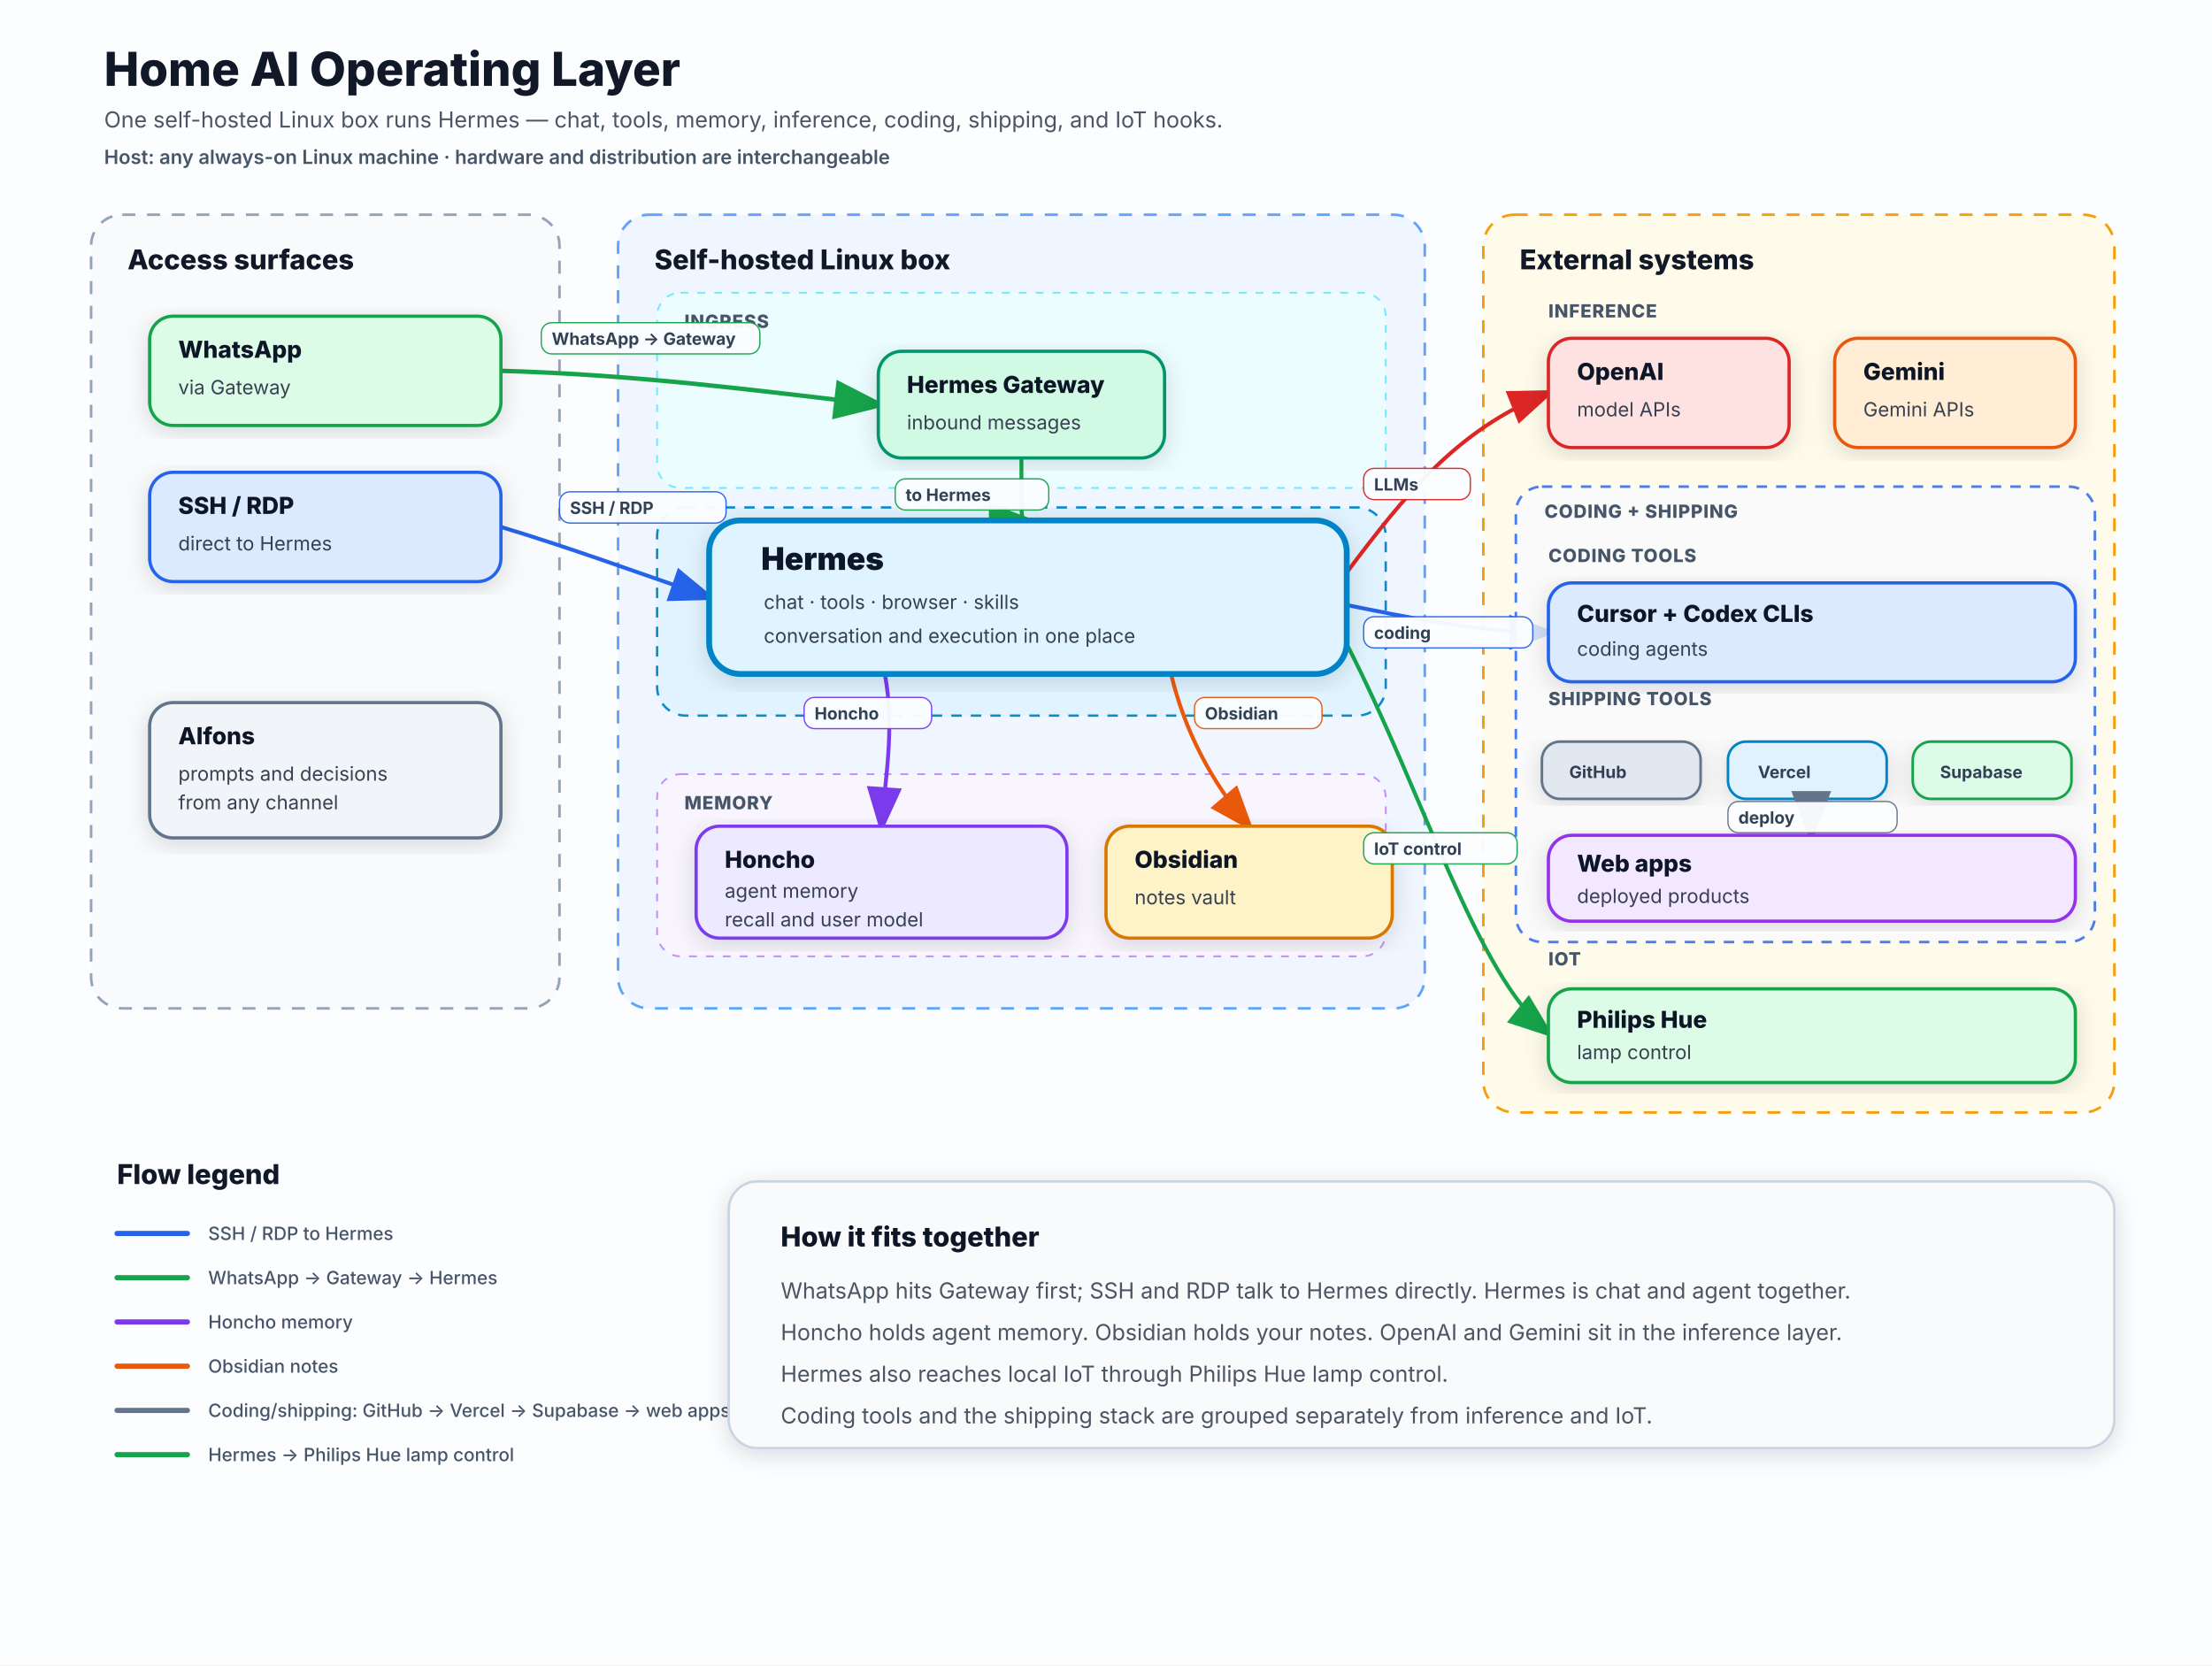
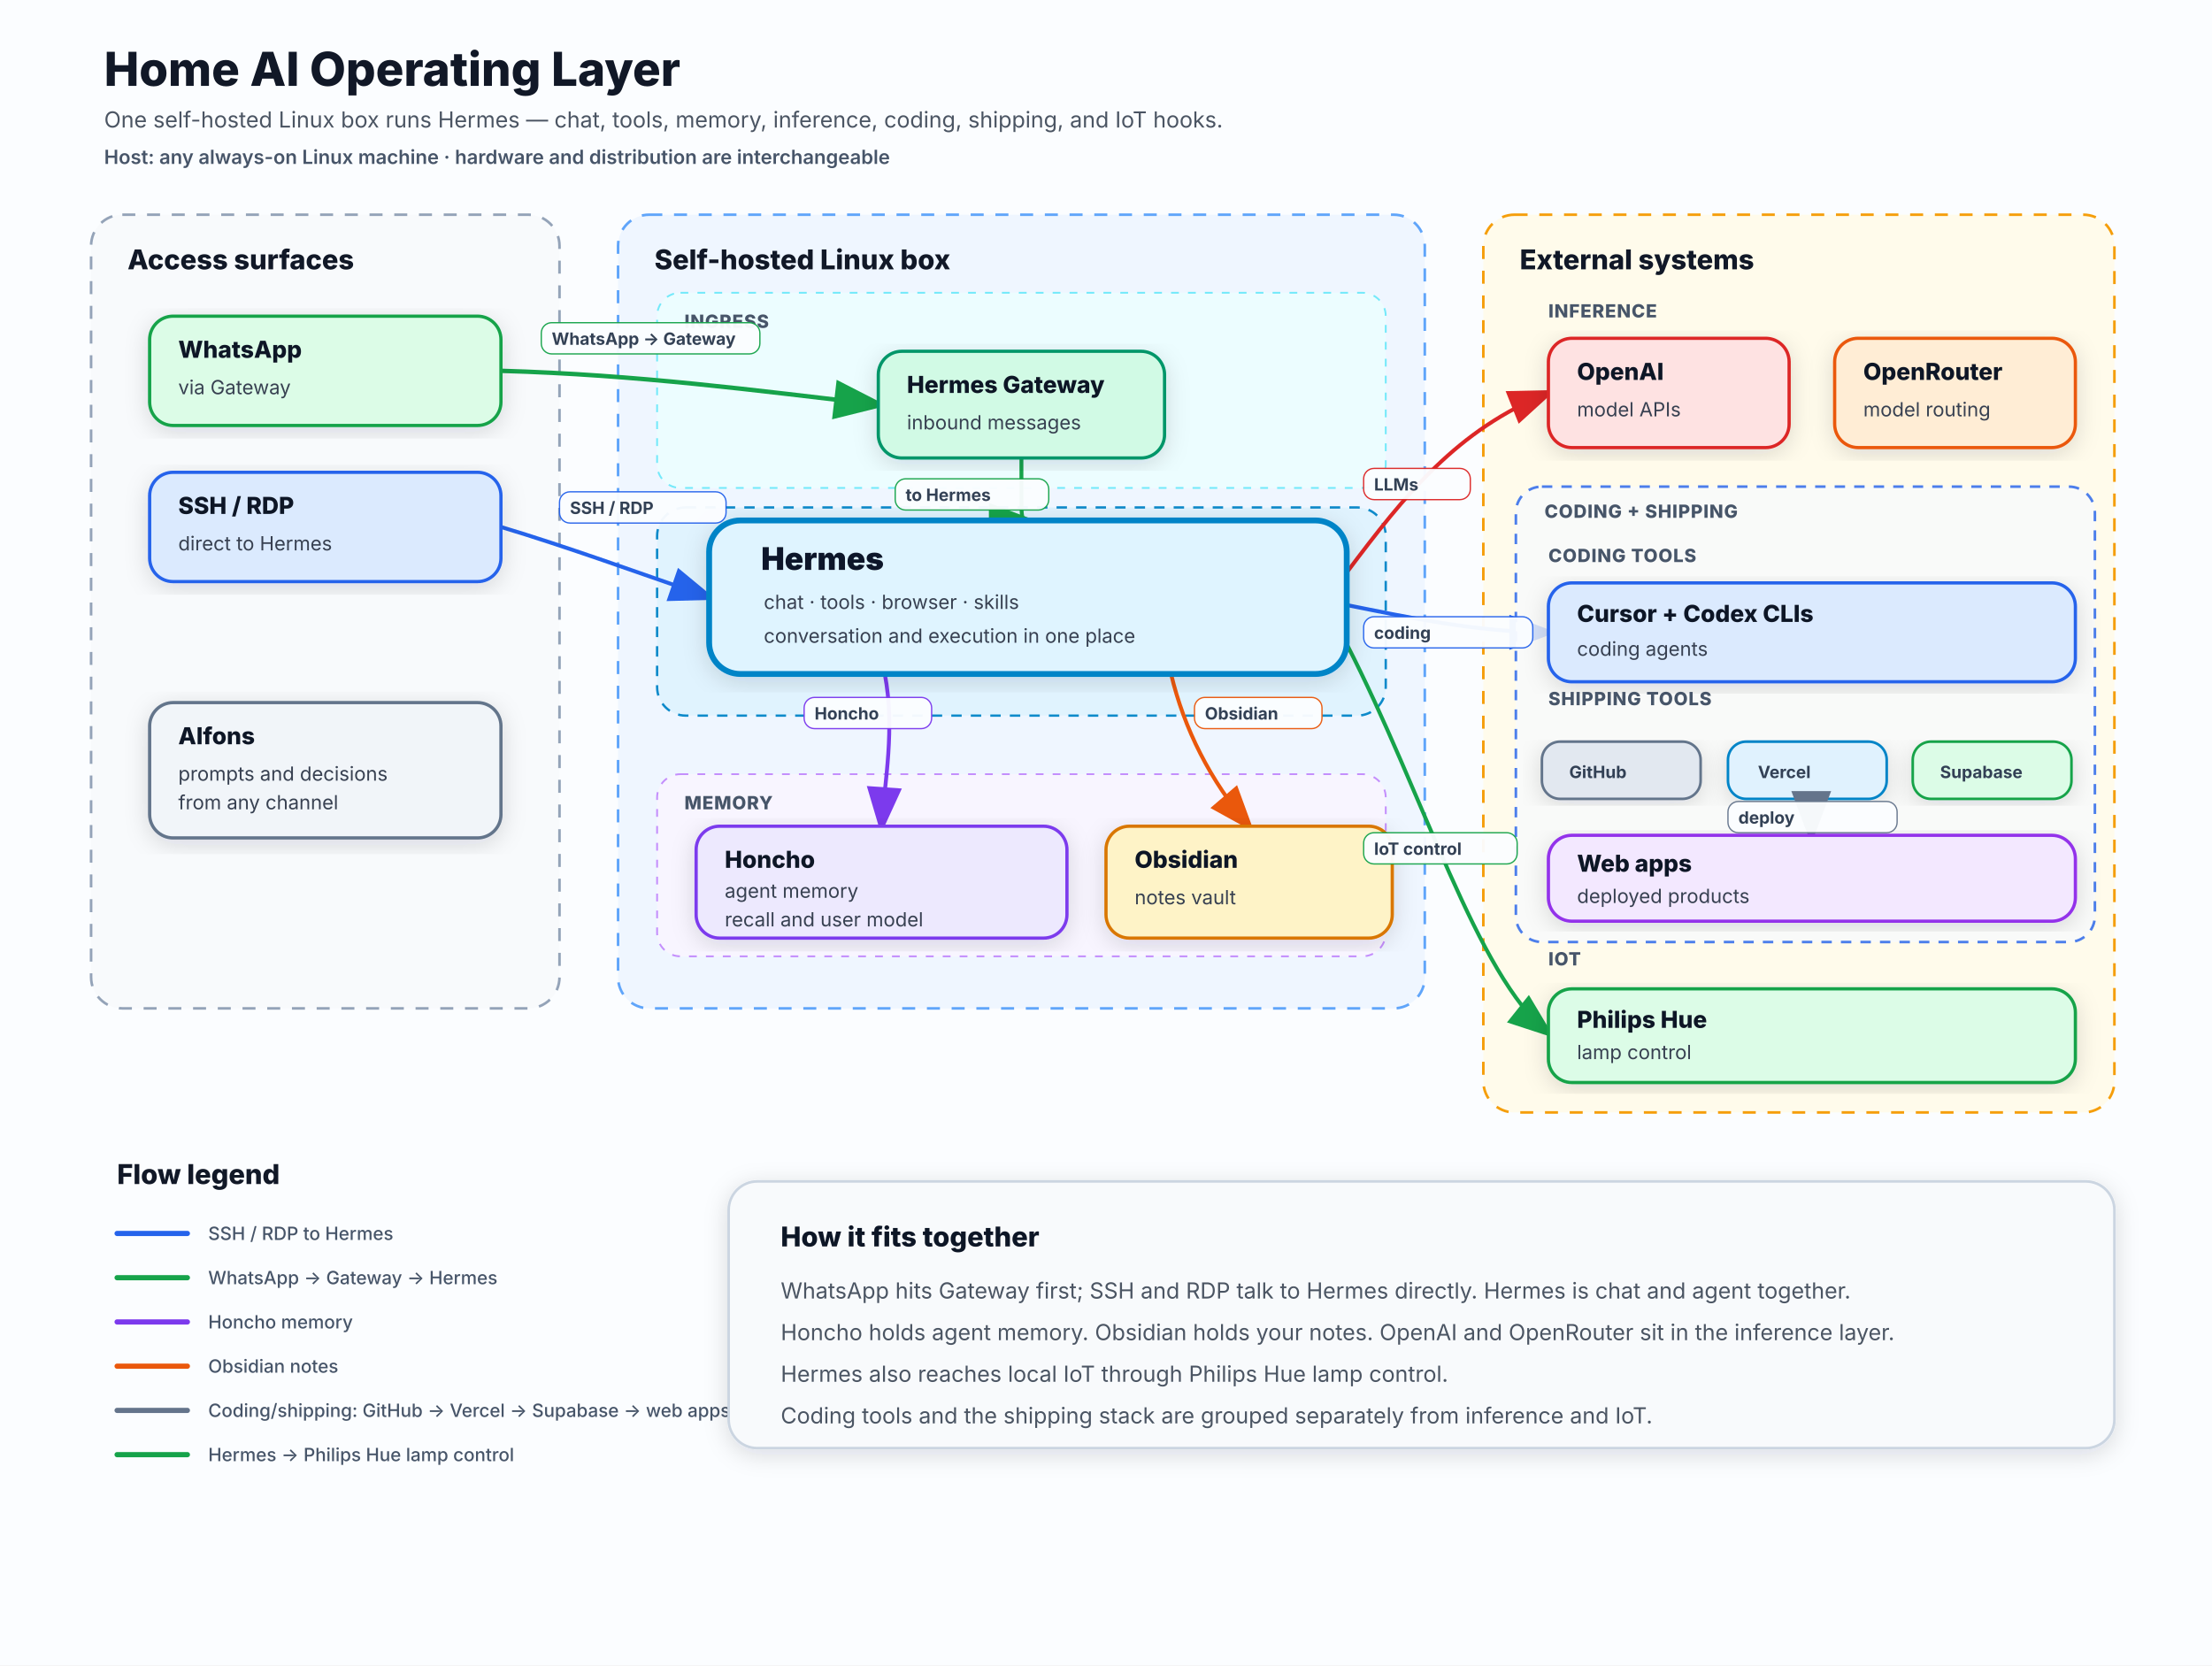
<svg xmlns="http://www.w3.org/2000/svg" width="1700" height="1280" viewBox="0 0 1700 1280" role="img" aria-labelledby="title desc">
  <defs>
    <marker id="arrow-blue" markerWidth="12" markerHeight="9" refX="10" refY="4.5" orient="auto">
      <path d="M0,0 L12,4.5 L0,9 Z" fill="#2563eb" />
    </marker>
    <marker id="arrow-green" markerWidth="12" markerHeight="9" refX="10" refY="4.5" orient="auto">
      <path d="M0,0 L12,4.5 L0,9 Z" fill="#16a34a" />
    </marker>
    <marker id="arrow-purple" markerWidth="12" markerHeight="9" refX="10" refY="4.5" orient="auto">
      <path d="M0,0 L12,4.5 L0,9 Z" fill="#7c3aed" />
    </marker>
    <marker id="arrow-orange" markerWidth="12" markerHeight="9" refX="10" refY="4.5" orient="auto">
      <path d="M0,0 L12,4.5 L0,9 Z" fill="#ea580c" />
    </marker>
    <marker id="arrow-gray" markerWidth="12" markerHeight="9" refX="10" refY="4.5" orient="auto">
      <path d="M0,0 L12,4.5 L0,9 Z" fill="#64748b" />
    </marker>
    <marker id="arrow-red" markerWidth="12" markerHeight="9" refX="10" refY="4.5" orient="auto">
      <path d="M0,0 L12,4.5 L0,9 Z" fill="#dc2626" />
    </marker>
    <filter id="shadow" x="-12%" y="-12%" width="124%" height="124%">
      <feDropShadow dx="0" dy="4" stdDeviation="9" flood-color="#0f172a" flood-opacity="0.14" />
    </filter>
    <style>
    .title { font: 800 36px Inter, system-ui, -apple-system, BlinkMacSystemFont, 'Segoe UI', sans-serif; fill: #111827; }
    .subtitle { font: 400 17px Inter, system-ui, -apple-system, BlinkMacSystemFont, 'Segoe UI', sans-serif; fill: #4b5563; }
    .machine { font: 600 15px Inter, system-ui, -apple-system, BlinkMacSystemFont, 'Segoe UI', sans-serif; fill: #475569; }
    .section { font: 800 21px Inter, system-ui, -apple-system, BlinkMacSystemFont, 'Segoe UI', sans-serif; fill: #111827; }
    .category { font: 800 14px Inter, system-ui, -apple-system, BlinkMacSystemFont, 'Segoe UI', sans-serif; fill: #475569; letter-spacing: .04em; }
    .card-title { font: 800 18px Inter, system-ui, -apple-system, BlinkMacSystemFont, 'Segoe UI', sans-serif; fill: #111827; }
    .center-title { font: 900 24px Inter, system-ui, -apple-system, BlinkMacSystemFont, 'Segoe UI', sans-serif; fill: #0f172a; }
    .card-body { font: 400 15px Inter, system-ui, -apple-system, BlinkMacSystemFont, 'Segoe UI', sans-serif; fill: #374151; }
    .card-body-strong { font: 800 15px Inter, system-ui, -apple-system, BlinkMacSystemFont, 'Segoe UI', sans-serif; fill: #1f2937; }
    .small { font: 700 13px Inter, system-ui, -apple-system, BlinkMacSystemFont, 'Segoe UI', sans-serif; fill: #334155; }
    .caption { font: 500 14px Inter, system-ui, -apple-system, BlinkMacSystemFont, 'Segoe UI', sans-serif; fill: #475569; }
    .tiny { font: 600 12px Inter, system-ui, -apple-system, BlinkMacSystemFont, 'Segoe UI', sans-serif; fill: #64748b; }
  </style>
  </defs>
  <rect width="1700" height="1280" fill="#fbfdff" />
  <text x="80" y="66" class="title">Home AI Operating Layer</text>
  <text x="80" y="98" class="subtitle">One self-hosted Linux box runs Hermes — chat, tools, memory, inference, coding, shipping, and IoT hooks.</text>
  <text x="80" y="126" class="machine">Host: any always-on Linux machine · hardware and distribution are interchangeable</text>
  <rect x="70" y="165" width="360" height="610" rx="24" fill="#f8fafc" stroke="#94a3b8" stroke-width="2" stroke-dasharray="10 9" />
  <text x="98" y="207" class="section">Access surfaces</text>
  <rect x="475" y="165" width="620" height="610" rx="24" fill="#eff6ff" stroke="#60a5fa" stroke-width="2" stroke-dasharray="10 9" />
  <text x="503" y="207" class="section">Self-hosted Linux box</text>
  <rect x="1140" y="165" width="485" height="690" rx="24" fill="#fffbeb" stroke="#f59e0b" stroke-width="2" stroke-dasharray="10 9" />
  <text x="1168" y="207" class="section">External systems</text>
  <rect x="505" y="225" width="560" height="150" rx="18" fill="#ecfeff" stroke="#67e8f9" stroke-width="1.4" stroke-dasharray="6 7" opacity="0.9" />
  <text x="526" y="252" class="category">INGRESS</text>
  <rect x="505" y="390" width="560" height="160" rx="22" fill="#e0f2fe" stroke="#0284c7" stroke-width="1.8" stroke-dasharray="8 7" opacity="0.95" />
  <rect x="505" y="595" width="560" height="140" rx="18" fill="#faf5ff" stroke="#c084fc" stroke-width="1.4" stroke-dasharray="6 7" opacity="0.9" />
  <text x="526" y="622" class="category">MEMORY</text>
  <path d="M385,405 C435,420 490,440 545,459" fill="none" stroke="#2563eb" stroke-width="3" stroke-linecap="round" marker-end="url(#arrow-blue)" />
  <path d="M385,285 C490,288 580,300 675,311" fill="none" stroke="#16a34a" stroke-width="3.4" stroke-linecap="round" marker-end="url(#arrow-green)" />
  <path d="M785,352 L785,381 C785,398 785,400 790,400" fill="none" stroke="#16a34a" stroke-width="3" stroke-linecap="round" marker-end="url(#arrow-green)" />
  <path d="M680,518 C688,560 680,600 677.5,635" fill="none" stroke="#7c3aed" stroke-width="3" stroke-linecap="round" marker-end="url(#arrow-purple)" />
  <path d="M900,518 C910,560 930,600 960,635" fill="none" stroke="#ea580c" stroke-width="3" stroke-linecap="round" marker-end="url(#arrow-orange)" />
  <path d="M1035,440 C1080,380 1120,330 1190,302" fill="none" stroke="#dc2626" stroke-width="3" stroke-linecap="round" marker-end="url(#arrow-red)" />
  <path d="M1035,465 C1080,474 1135,486 1190,486" fill="none" stroke="#2563eb" stroke-width="3" stroke-linecap="round" marker-end="url(#arrow-blue)" />
  <path d="M1035,495 C1094,610 1135,750 1190,794" fill="none" stroke="#16a34a" stroke-width="3" stroke-linecap="round" marker-end="url(#arrow-green)" />
  <g id="whatsapp" filter="url(#shadow)">
    <rect x="115" y="243" width="270" height="84" rx="18" fill="#ffffff" />
    <rect x="115" y="243" width="270" height="84" rx="18" fill="#dcfce7" stroke="#16a34a" stroke-width="2.5" />
    <text x="137" y="275" class="card-title">WhatsApp</text>
    <text x="137" y="303" class="card-body">via Gateway</text>
  </g>
  <g id="ssh-rdp" filter="url(#shadow)">
    <rect x="115" y="363" width="270" height="84" rx="18" fill="#ffffff" />
    <rect x="115" y="363" width="270" height="84" rx="18" fill="#dbeafe" stroke="#2563eb" stroke-width="2.5" />
    <text x="137" y="395" class="card-title">SSH / RDP</text>
    <text x="137" y="423" class="card-body">direct to Hermes</text>
  </g>
  <g id="operator" filter="url(#shadow)">
    <rect x="115" y="540" width="270" height="104" rx="18" fill="#ffffff" />
    <rect x="115" y="540" width="270" height="104" rx="18" fill="#f1f5f9" stroke="#64748b" stroke-width="2.5" />
    <text x="137" y="572" class="card-title">Alfons</text>
    <text x="137" y="600" class="card-body">prompts and decisions</text>
    <text x="137" y="622" class="card-body">from any channel</text>
  </g>
  <g id="gateway" filter="url(#shadow)">
    <rect x="675" y="270" width="220" height="82" rx="18" fill="#ffffff" />
    <rect x="675" y="270" width="220" height="82" rx="18" fill="#d1fae5" stroke="#059669" stroke-width="2.5" />
    <text x="697" y="302" class="card-title">Hermes Gateway</text>
    <text x="697" y="330" class="card-body">inbound messages</text>
  </g>
  <g id="hermes" filter="url(#shadow)">
    <rect x="545" y="400" width="490" height="118" rx="24" fill="#ffffff" />
    <rect x="545" y="400" width="490" height="118" rx="24" fill="#dff4ff" stroke="#0284c7" stroke-width="4.5" />
    <text x="585" y="438" class="center-title">Hermes</text>
    <text x="587" y="468" class="card-body">chat · tools · browser · skills</text>
    <text x="587" y="494" class="card-body">conversation and execution in one place</text>
  </g>
  <g id="honcho" filter="url(#shadow)">
    <rect x="535" y="635" width="285" height="86" rx="18" fill="#ffffff" />
    <rect x="535" y="635" width="285" height="86" rx="18" fill="#ede9fe" stroke="#7c3aed" stroke-width="2.5" />
    <text x="557" y="667" class="card-title">Honcho</text>
    <text x="557" y="690" class="card-body">agent memory</text>
    <text x="557" y="712" class="card-body">recall and user model</text>
  </g>
  <g id="obsidian" filter="url(#shadow)">
    <rect x="850" y="635" width="220" height="86" rx="18" fill="#ffffff" />
    <rect x="850" y="635" width="220" height="86" rx="18" fill="#fef3c7" stroke="#d97706" stroke-width="2.5" />
    <text x="872" y="667" class="card-title">Obsidian</text>
    <text x="872" y="695" class="card-body">notes vault</text>
  </g>
  <text x="1190" y="244" class="category">INFERENCE</text>
  <g id="openai" filter="url(#shadow)">
    <rect x="1190" y="260" width="185" height="84" rx="18" fill="#ffffff" />
    <rect x="1190" y="260" width="185" height="84" rx="18" fill="#fee2e2" stroke="#dc2626" stroke-width="2.5" />
    <text x="1212" y="292" class="card-title">OpenAI</text>
    <text x="1212" y="320" class="card-body">model APIs</text>
  </g>
-   <g id="gemini" filter="url(#shadow)">
+   <g id="openrouter" filter="url(#shadow)">
    <rect x="1410" y="260" width="185" height="84" rx="18" fill="#ffffff" />
    <rect x="1410" y="260" width="185" height="84" rx="18" fill="#ffedd5" stroke="#ea580c" stroke-width="2.5" />
-     <text x="1432" y="292" class="card-title">Gemini</text>
-     <text x="1432" y="320" class="card-body">Gemini APIs</text>
+     <text x="1432" y="292" class="card-title">OpenRouter</text>
+     <text x="1432" y="320" class="card-body">model routing</text>
  </g>
  <g id="coding-shipping-layer">
    <rect x="1165" y="374" width="445" height="350" rx="20" fill="#f8fafc" stroke="#2563eb" stroke-width="2" stroke-dasharray="8 7" opacity="0.82" />
    <text x="1187" y="398" class="category">CODING + SHIPPING</text>
  </g>
  <text x="1190" y="432" class="category">CODING TOOLS</text>
  <g id="coding" filter="url(#shadow)">
    <rect x="1190" y="448" width="405" height="76" rx="18" fill="#ffffff" />
    <rect x="1190" y="448" width="405" height="76" rx="18" fill="#dbeafe" stroke="#2563eb" stroke-width="2.5" />
    <text x="1212" y="478" class="card-title">Cursor + Codex CLIs</text>
    <text x="1212" y="504" class="card-body">coding agents</text>
  </g>
  <text x="1190" y="742" class="category">IOT</text>
  <g id="iot-box" filter="url(#shadow)">
    <rect x="1190" y="760" width="405" height="72" rx="18" fill="#ffffff" />
    <rect x="1190" y="760" width="405" height="72" rx="18" fill="#dcfce7" stroke="#16a34a" stroke-width="2.5" />
    <text x="1212" y="790" class="card-title">Philips Hue</text>
    <text x="1212" y="814" class="card-body">lamp control</text>
  </g>
  <g id="shipping-stack-box">
    <text x="1190" y="542" class="category">SHIPPING TOOLS</text>
  </g>
  <g id="github" filter="url(#shadow)">
    <rect x="1185" y="570" width="122" height="44" rx="14" fill="#ffffff" />
    <rect x="1185" y="570" width="122" height="44" rx="14" fill="#e2e8f0" stroke="#64748b" stroke-width="2" />
    <text x="1206" y="598" class="small">GitHub</text>
  </g>
  <g id="vercel" filter="url(#shadow)">
    <rect x="1328" y="570" width="122" height="44" rx="14" fill="#ffffff" />
    <rect x="1328" y="570" width="122" height="44" rx="14" fill="#e0f2fe" stroke="#0284c7" stroke-width="2" />
    <text x="1351" y="598" class="small">Vercel</text>
  </g>
  <g id="supabase" filter="url(#shadow)">
    <rect x="1470" y="570" width="122" height="44" rx="14" fill="#ffffff" />
    <rect x="1470" y="570" width="122" height="44" rx="14" fill="#dcfce7" stroke="#16a34a" stroke-width="2" />
    <text x="1491" y="598" class="small">Supabase</text>
  </g>
  <path d="M1392,616 L1392,642" fill="none" stroke="#64748b" stroke-width="3.4" stroke-linecap="round" marker-end="url(#arrow-gray)" />
  <g id="webapps" filter="url(#shadow)">
    <rect x="1190" y="642" width="405" height="66" rx="18" fill="#ffffff" />
    <rect x="1190" y="642" width="405" height="66" rx="18" fill="#f3e8ff" stroke="#9333ea" stroke-width="2.5" />
    <text x="1212" y="670" class="card-title">Web apps</text>
    <text x="1212" y="694" class="card-body">deployed products</text>
  </g>
  <rect x="430" y="378" width="128" height="24" rx="8" fill="#fbfdff" stroke="#2563eb" stroke-width="1" opacity="0.96" />
  <text x="438" y="395" class="small" fill="#2563eb">SSH / RDP</text>
  <rect x="416" y="248" width="168" height="24" rx="8" fill="#fbfdff" stroke="#16a34a" stroke-width="1" opacity="0.96" />
  <text x="424" y="265" class="small" fill="#16a34a">WhatsApp → Gateway</text>
  <rect x="688" y="368" width="118" height="24" rx="8" fill="#fbfdff" stroke="#16a34a" stroke-width="1" opacity="0.96" />
  <text x="696" y="385" class="small" fill="#16a34a">to Hermes</text>
  <rect x="618" y="536" width="98" height="24" rx="8" fill="#fbfdff" stroke="#7c3aed" stroke-width="1" opacity="0.96" />
  <text x="626" y="553" class="small" fill="#7c3aed">Honcho</text>
  <rect x="918" y="536" width="98" height="24" rx="8" fill="#fbfdff" stroke="#ea580c" stroke-width="1" opacity="0.96" />
  <text x="926" y="553" class="small" fill="#ea580c">Obsidian</text>
  <rect x="1048" y="360" width="82" height="24" rx="8" fill="#fbfdff" stroke="#dc2626" stroke-width="1" opacity="0.96" />
  <text x="1056" y="377" class="small" fill="#dc2626">LLMs</text>
  <rect x="1048" y="474" width="130" height="24" rx="8" fill="#fbfdff" stroke="#2563eb" stroke-width="1" opacity="0.96" />
  <text x="1056" y="491" class="small" fill="#2563eb">coding</text>
  <rect x="1048" y="640" width="118" height="24" rx="8" fill="#fbfdff" stroke="#16a34a" stroke-width="1" opacity="0.96" />
  <text x="1056" y="657" class="small" fill="#16a34a">IoT control</text>
  <rect x="1328" y="616" width="130" height="24" rx="8" fill="#fbfdff" stroke="#64748b" stroke-width="1" opacity="0.96" />
  <text x="1336" y="633" class="small" fill="#64748b">deploy</text>
  <g transform="translate(90,910)">
    <text x="0" y="0" class="section">Flow legend</text>
    <line x1="0" y1="38" x2="54" y2="38" stroke="#2563eb" stroke-width="4" stroke-linecap="round" />
    <text x="70" y="43" class="caption">SSH / RDP to Hermes</text>
    <line x1="0" y1="72" x2="54" y2="72" stroke="#16a34a" stroke-width="4" stroke-linecap="round" />
    <text x="70" y="77" class="caption">WhatsApp → Gateway → Hermes</text>
    <line x1="0" y1="106" x2="54" y2="106" stroke="#7c3aed" stroke-width="4" stroke-linecap="round" />
    <text x="70" y="111" class="caption">Honcho memory</text>
    <line x1="0" y1="140" x2="54" y2="140" stroke="#ea580c" stroke-width="4" stroke-linecap="round" />
    <text x="70" y="145" class="caption">Obsidian notes</text>
    <line x1="0" y1="174" x2="54" y2="174" stroke="#64748b" stroke-width="4" stroke-linecap="round" />
    <text x="70" y="179" class="caption">Coding/shipping: GitHub → Vercel → Supabase → web apps</text>
    <line x1="0" y1="208" x2="54" y2="208" stroke="#16a34a" stroke-width="4" stroke-linecap="round" />
    <text x="70" y="213" class="caption">Hermes → Philips Hue lamp control</text>
  </g>
  <g filter="url(#shadow)">
    <rect x="560" y="908" width="1065" height="205" rx="22" fill="#ffffff" />
    <rect x="560" y="908" width="1065" height="205" rx="22" fill="#f8fafc" stroke="#cbd5e1" stroke-width="2" />
    <text x="600" y="958" class="section">How it fits together</text>
    <text x="600" y="998" class="subtitle">WhatsApp hits Gateway first; SSH and RDP talk to Hermes directly. Hermes is chat and agent together.</text>
-     <text x="600" y="1030" class="subtitle">Honcho holds agent memory. Obsidian holds your notes. OpenAI and Gemini sit in the inference layer.</text>
+     <text x="600" y="1030" class="subtitle">Honcho holds agent memory. Obsidian holds your notes. OpenAI and OpenRouter sit in the inference layer.</text>
    <text x="600" y="1062" class="subtitle">Hermes also reaches local IoT through Philips Hue lamp control.</text>
    <text x="600" y="1094" class="subtitle">Coding tools and the shipping stack are grouped separately from inference and IoT.</text>
  </g>
</svg>
